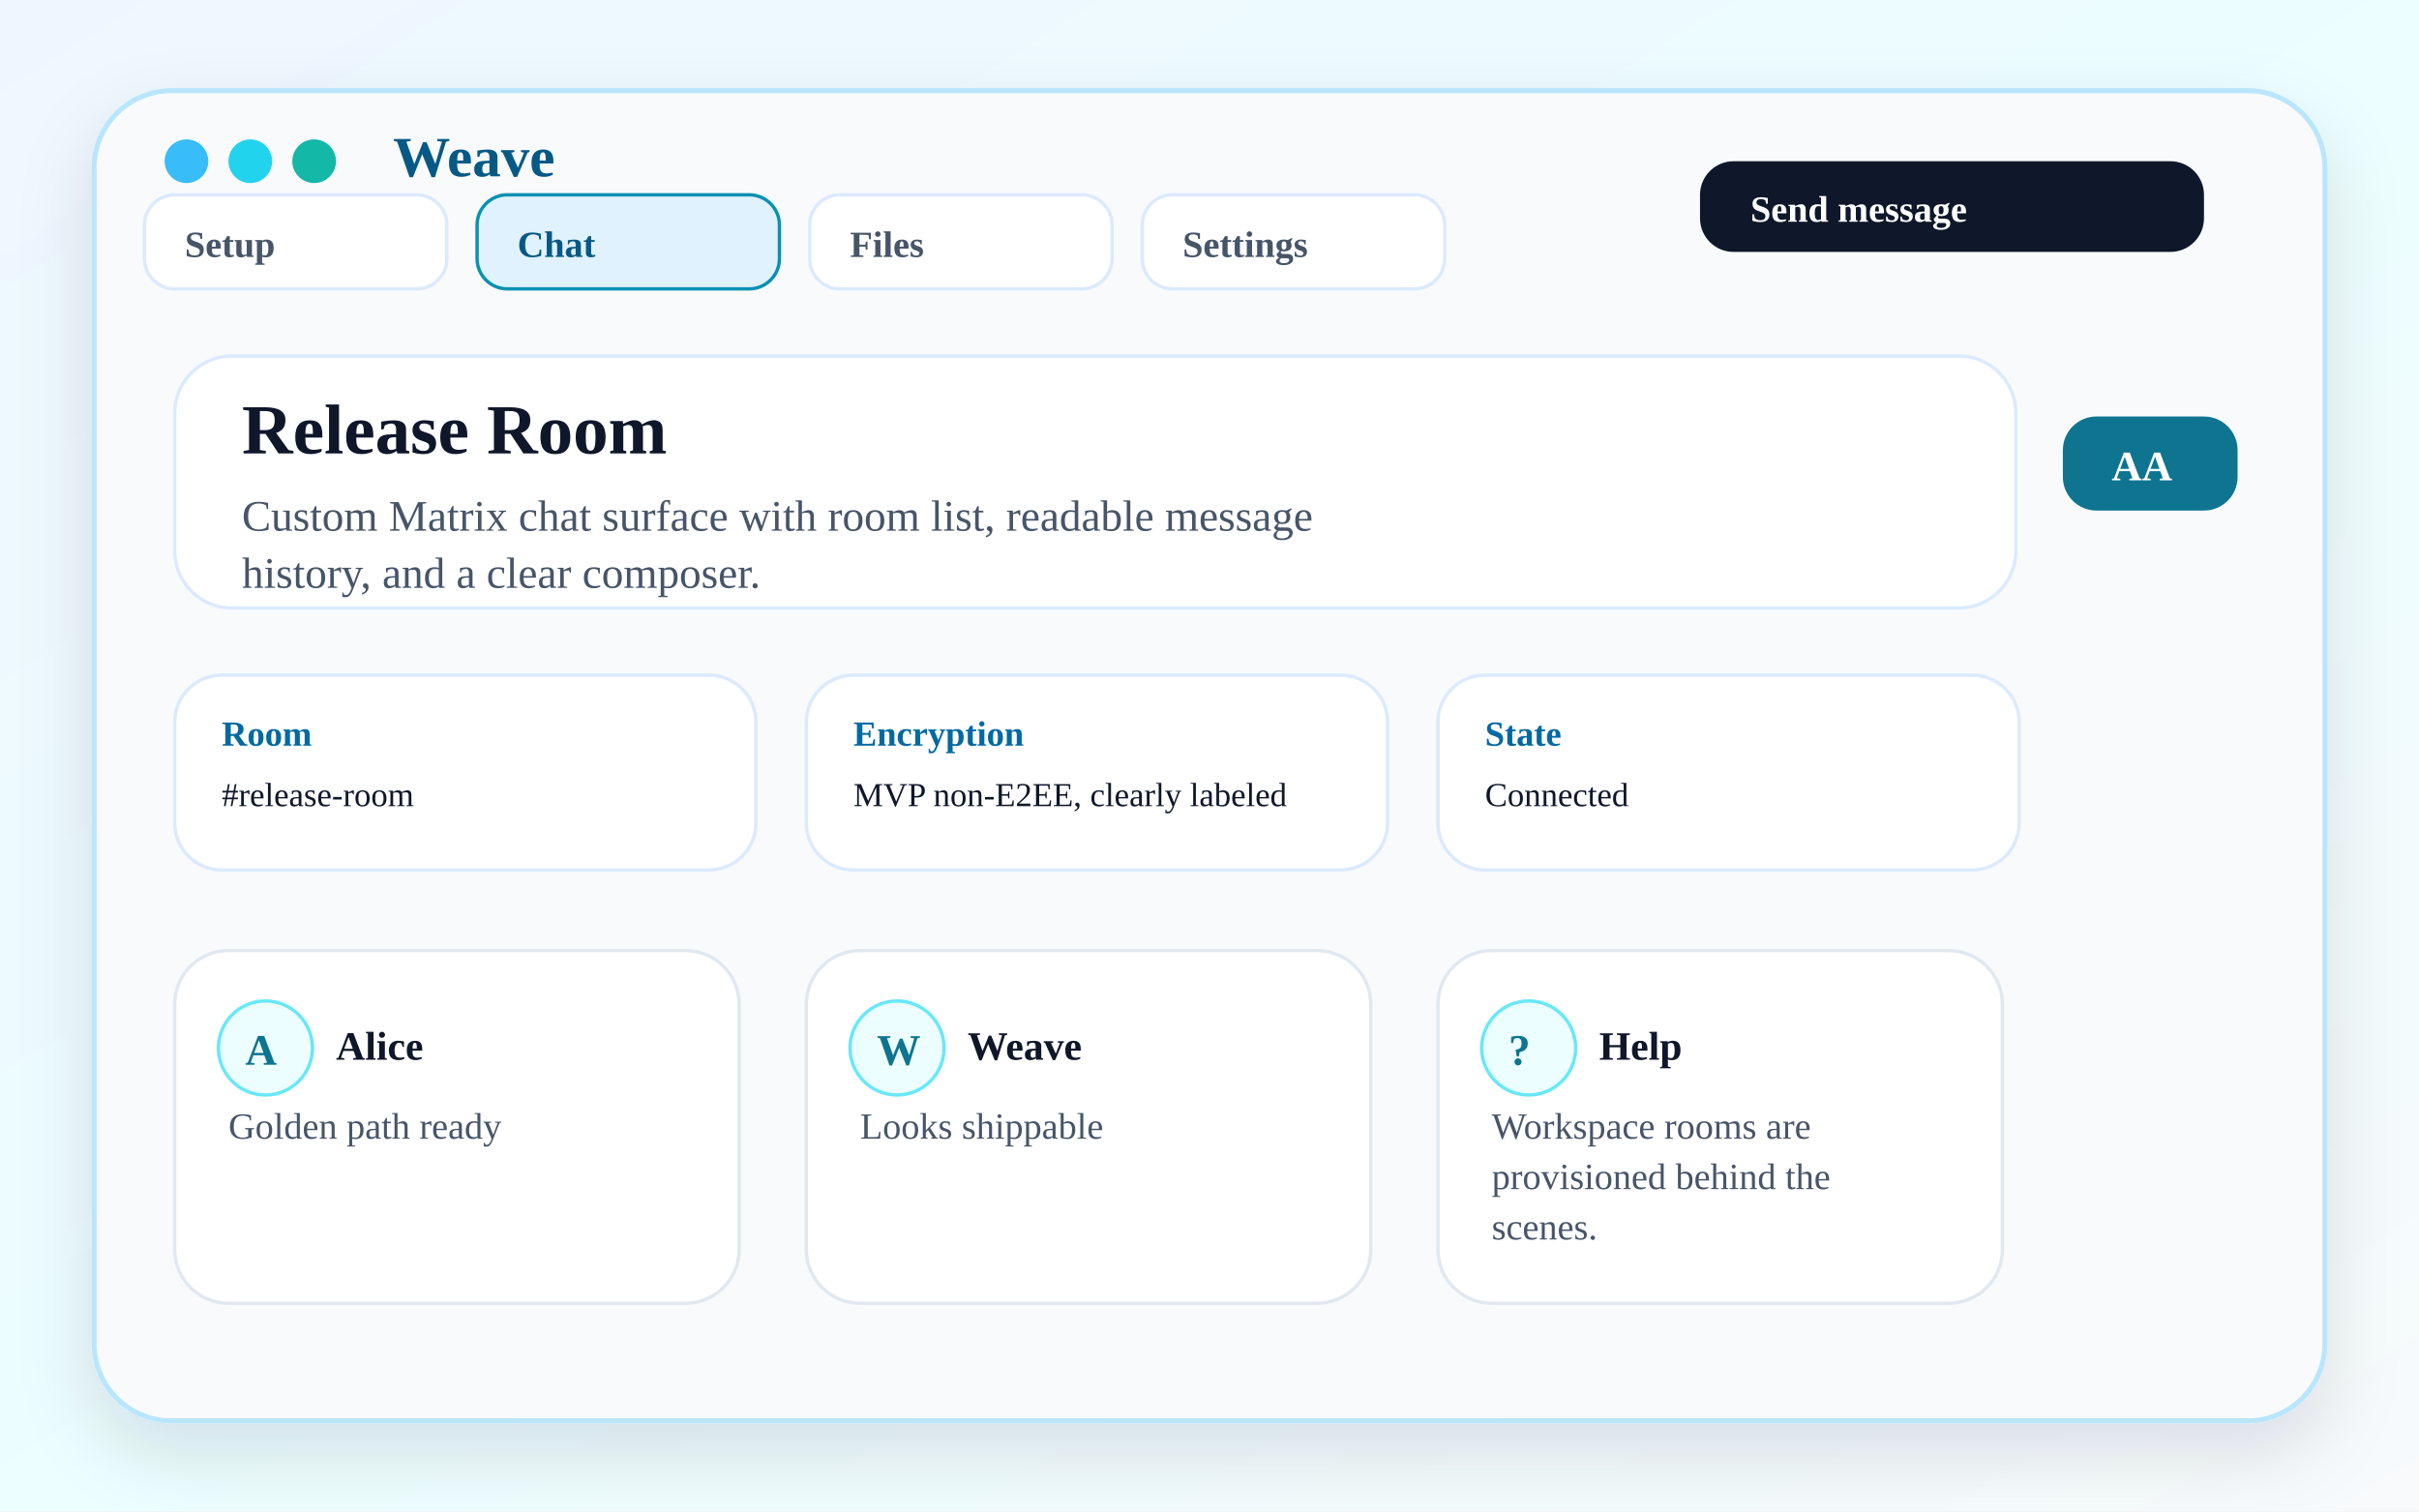
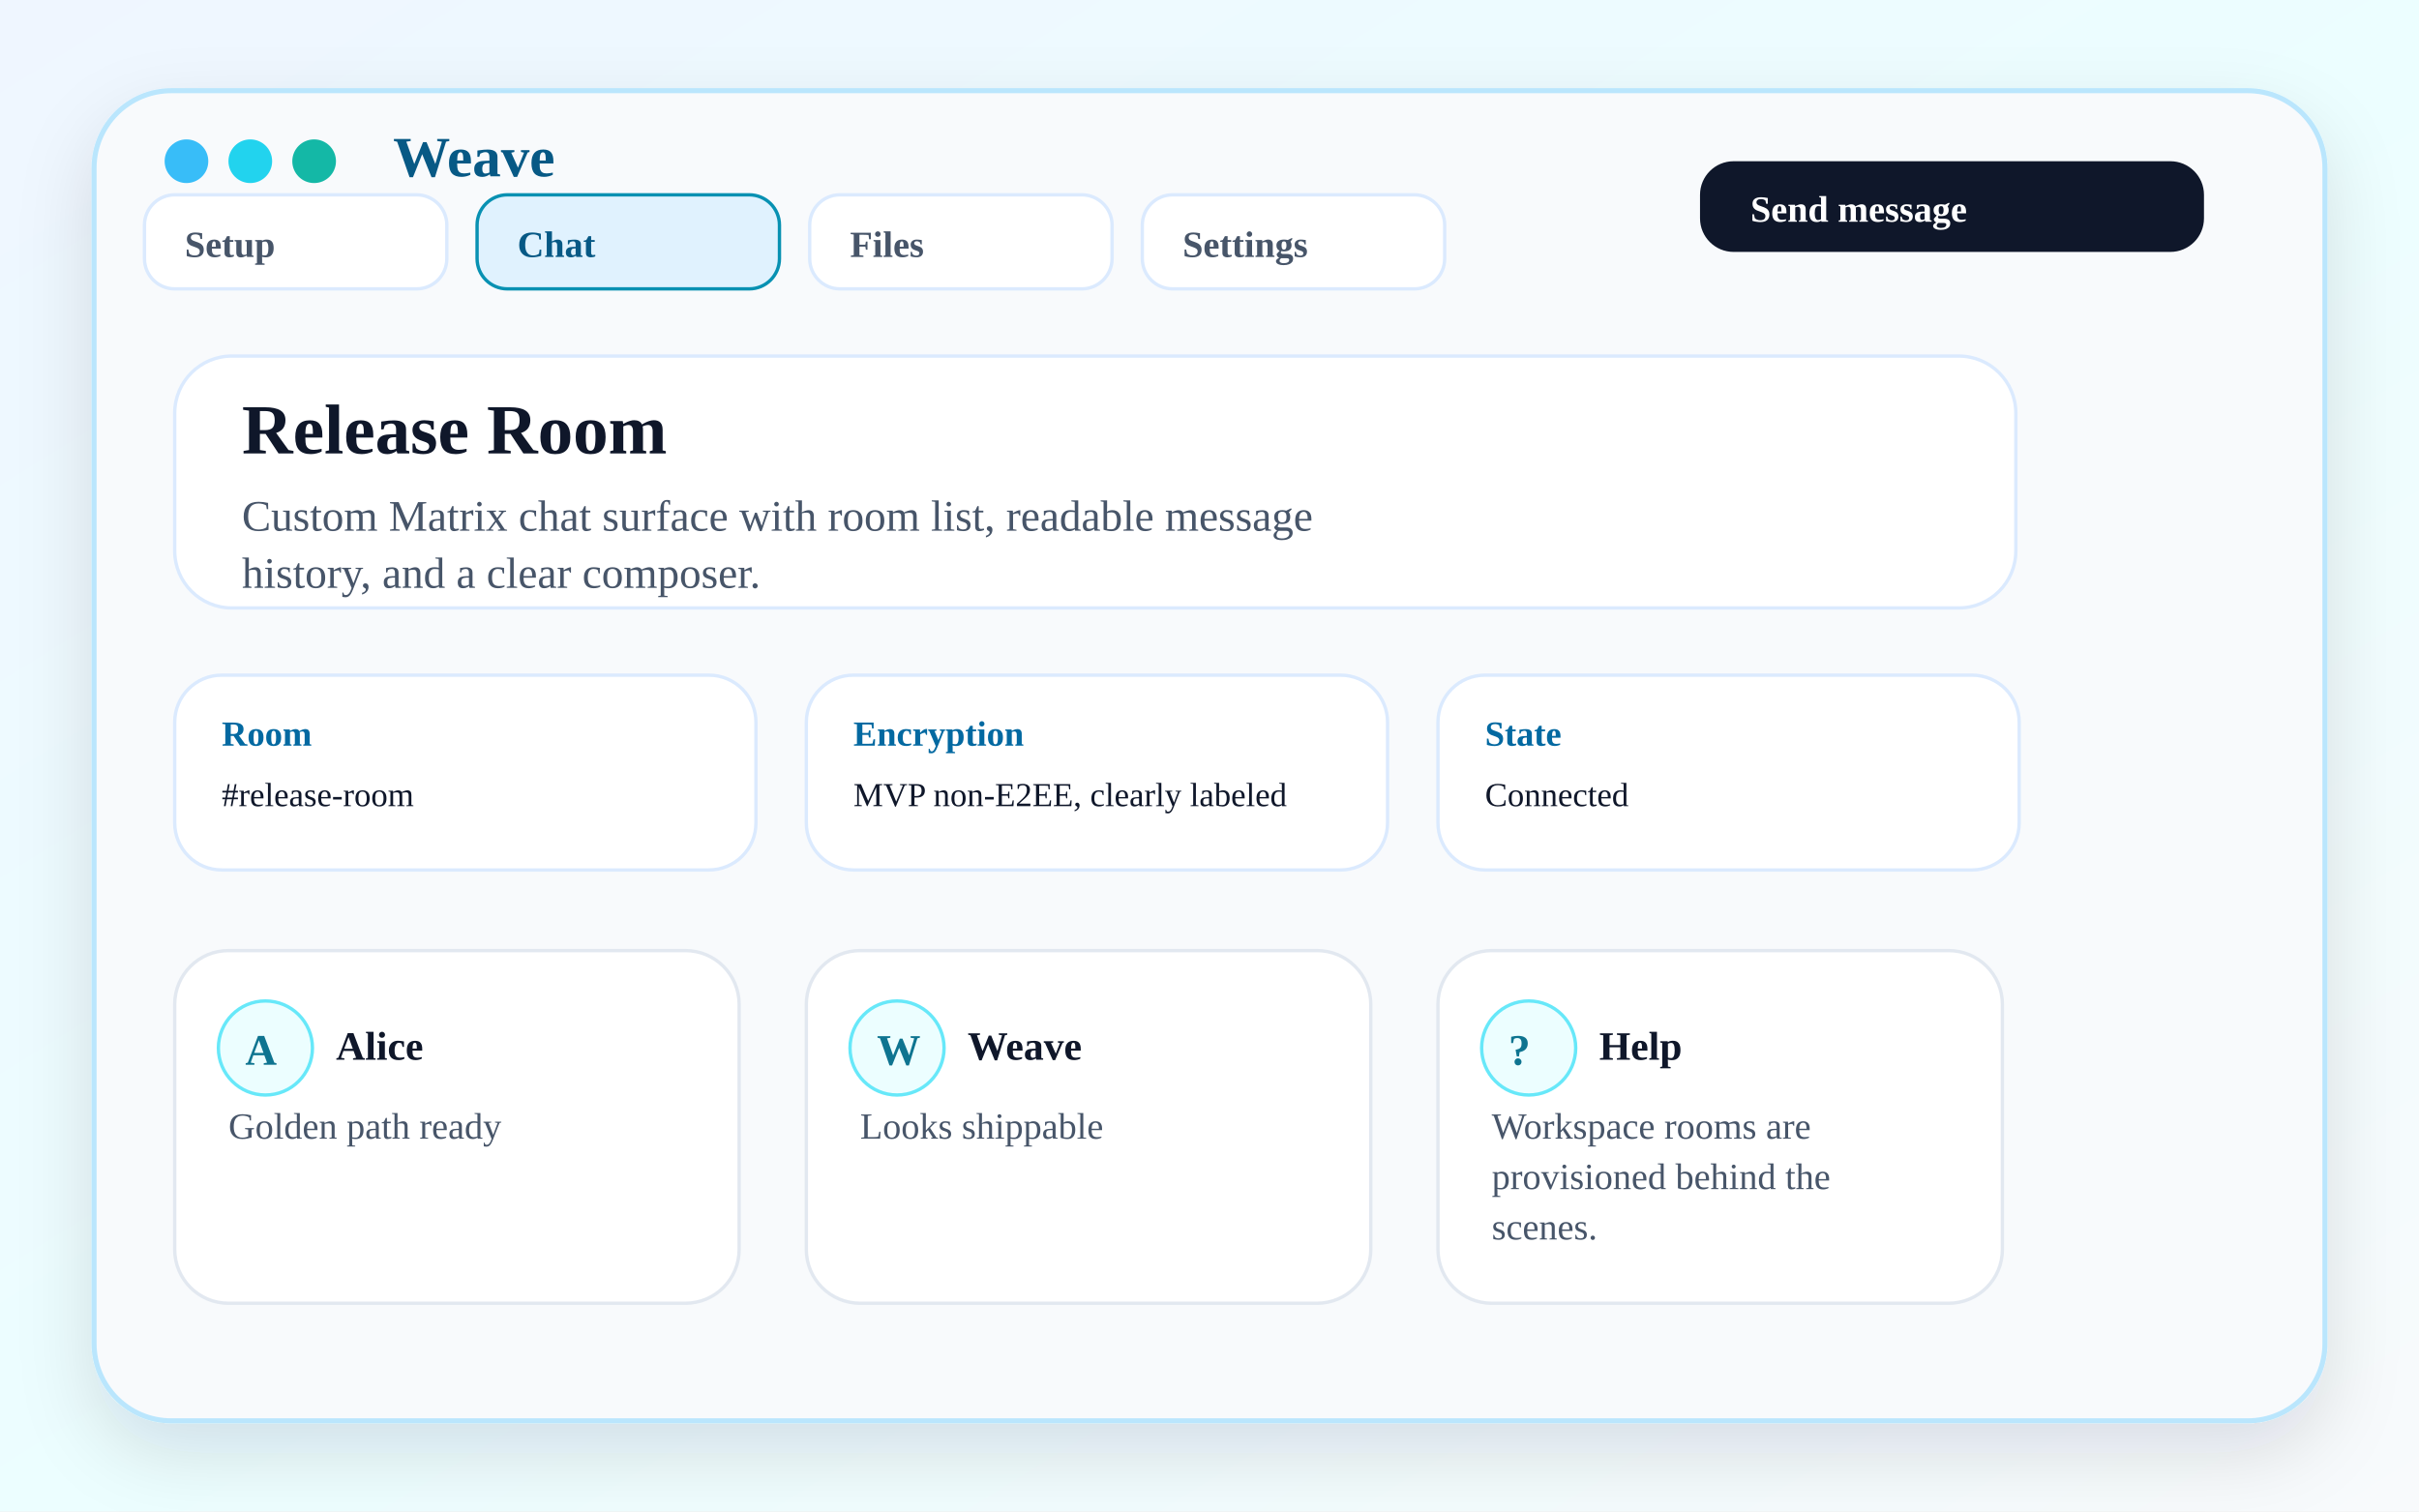
<svg xmlns="http://www.w3.org/2000/svg" width="1440" height="900" viewBox="0 0 1440 900" role="img" aria-labelledby="title desc">
  <defs>
    <linearGradient id="bg" x1="0" y1="0" x2="1" y2="1">
      <stop offset="0" stop-color="#eff6ff" />
      <stop offset="0.52" stop-color="#ecfeff" />
      <stop offset="1" stop-color="#f8fafc" />
    </linearGradient>
    <filter id="shadow" x="-10%" y="-10%" width="120%" height="130%">
      <feDropShadow dx="0" dy="18" stdDeviation="22" flood-color="#0f172a" flood-opacity="0.12" />
    </filter>
  </defs>
  <rect width="1440" height="900" fill="url(#bg)" />
  <rect x="56" y="54" width="1328" height="792" rx="46" fill="#f8fafc" stroke="#bae6fd" stroke-width="3" filter="url(#shadow)" />
  <circle cx="111" cy="96" r="13" fill="#38bdf8" />
  <circle cx="149" cy="96" r="13" fill="#22d3ee" />
  <circle cx="187" cy="96" r="13" fill="#14b8a6" />
  <text x="234" y="105" font-size="34" font-weight="900" fill="#075985">Weave</text>
  <rect x="86" y="116" width="180" height="56" rx="18" fill="#ffffff" stroke="#dbeafe" stroke-width="2" />
  <text x="110" y="153" font-size="22" font-weight="700" fill="#475569">Setup</text>
  <rect x="284" y="116" width="180" height="56" rx="18" fill="#e0f2fe" stroke="#0891b2" stroke-width="2" />
  <text x="308" y="153" font-size="22" font-weight="700" fill="#075985">Chat</text>
  <rect x="482" y="116" width="180" height="56" rx="18" fill="#ffffff" stroke="#dbeafe" stroke-width="2" />
  <text x="506" y="153" font-size="22" font-weight="700" fill="#475569">Files</text>
  <rect x="680" y="116" width="180" height="56" rx="18" fill="#ffffff" stroke="#dbeafe" stroke-width="2" />
  <text x="704" y="153" font-size="22" font-weight="700" fill="#475569">Settings</text>
  <rect x="104" y="212" width="1096" height="150" rx="34" fill="#ffffff" stroke="#dbeafe" stroke-width="2" />
  <text x="144" y="270" font-size="42" font-weight="900" fill="#0f172a">Release Room</text>
  <text x="144" y="316" font-size="26" font-weight="400" fill="#475569">Custom Matrix chat surface with room list, readable message</text>
  <text x="144" y="350" font-size="26" font-weight="400" fill="#475569">history, and a clear composer.</text>
-   <rect x="1228" y="248" width="104" height="56" rx="20" fill="#0e7490" />
-   <text x="1257" y="286" font-size="25" font-weight="900" fill="#ffffff">AA</text>
  <rect x="104" y="402" width="346" height="116" rx="28" fill="#ffffff" stroke="#dbeafe" stroke-width="2" />
  <text x="132" y="444" font-size="21" font-weight="700" fill="#0369a1">Room</text>
  <text x="132" y="480" font-size="20" font-weight="400" fill="#0f172a">#release-room</text>
  <rect x="480" y="402" width="346" height="116" rx="28" fill="#ffffff" stroke="#dbeafe" stroke-width="2" />
  <text x="508" y="444" font-size="21" font-weight="700" fill="#0369a1">Encryption</text>
  <text x="508" y="480" font-size="20" font-weight="400" fill="#0f172a">MVP non-E2EE, clearly labeled</text>
  <rect x="856" y="402" width="346" height="116" rx="28" fill="#ffffff" stroke="#dbeafe" stroke-width="2" />
  <text x="884" y="444" font-size="21" font-weight="700" fill="#0369a1">State</text>
  <text x="884" y="480" font-size="20" font-weight="400" fill="#0f172a">Connected</text>
  <rect x="104" y="566" width="336" height="210" rx="32" fill="#ffffff" stroke="#e2e8f0" stroke-width="2" />
  <circle cx="158" cy="624" r="28" fill="#ecfeff" stroke="#67e8f9" stroke-width="2" />
  <text x="146" y="634" font-size="26" font-weight="800" fill="#0e7490">A</text>
  <text x="200" y="631" font-size="24" font-weight="800" fill="#0f172a">Alice</text>
  <text x="136" y="678" font-size="22" font-weight="400" fill="#475569">Golden path ready</text>
  <rect x="480" y="566" width="336" height="210" rx="32" fill="#ffffff" stroke="#e2e8f0" stroke-width="2" />
  <circle cx="534" cy="624" r="28" fill="#ecfeff" stroke="#67e8f9" stroke-width="2" />
  <text x="522" y="634" font-size="26" font-weight="800" fill="#0e7490">W</text>
  <text x="576" y="631" font-size="24" font-weight="800" fill="#0f172a">Weave</text>
  <text x="512" y="678" font-size="22" font-weight="400" fill="#475569">Looks shippable</text>
  <rect x="856" y="566" width="336" height="210" rx="32" fill="#ffffff" stroke="#e2e8f0" stroke-width="2" />
  <circle cx="910" cy="624" r="28" fill="#ecfeff" stroke="#67e8f9" stroke-width="2" />
  <text x="898" y="634" font-size="26" font-weight="800" fill="#0e7490">?</text>
  <text x="952" y="631" font-size="24" font-weight="800" fill="#0f172a">Help</text>
  <text x="888" y="678" font-size="22" font-weight="400" fill="#475569">Workspace rooms are</text>
  <text x="888" y="708" font-size="22" font-weight="400" fill="#475569">provisioned behind the</text>
  <text x="888" y="738" font-size="22" font-weight="400" fill="#475569">scenes.</text>
  <rect x="1012" y="96" width="300" height="54" rx="20" fill="#0f172a" />
  <text x="1042" y="132" font-size="22" font-weight="800" fill="#ffffff">Send message</text>
</svg>
